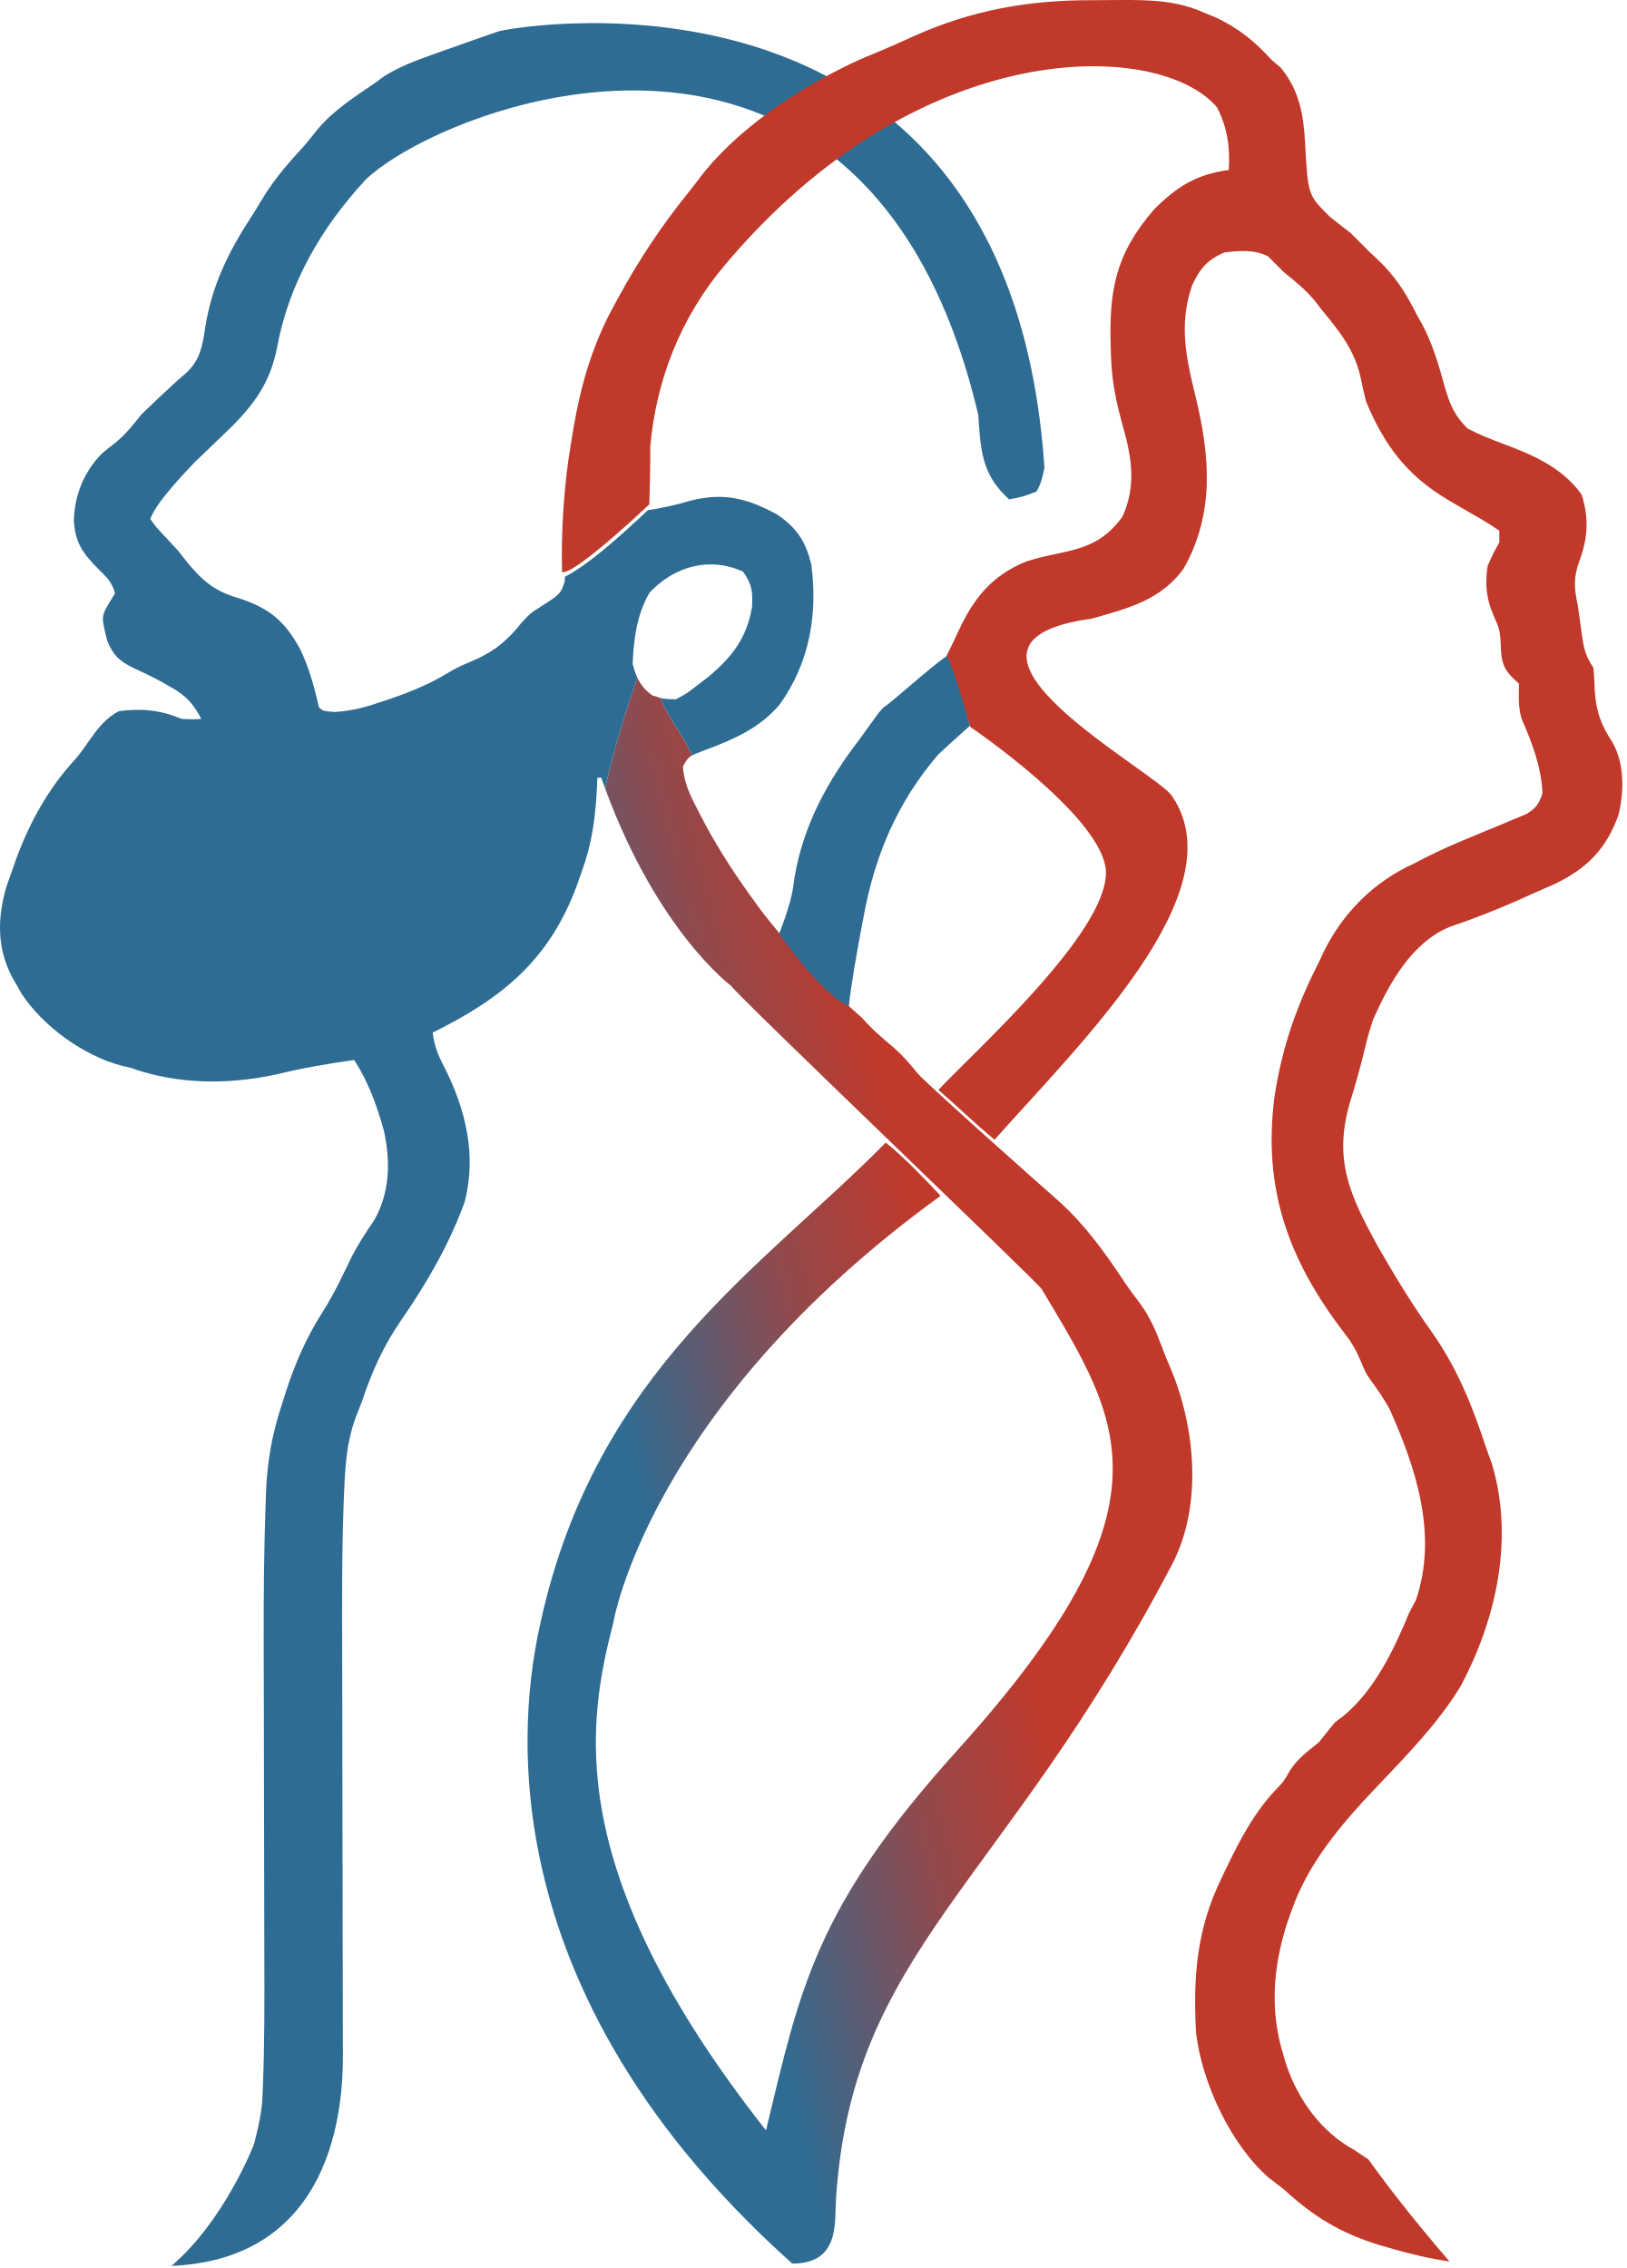
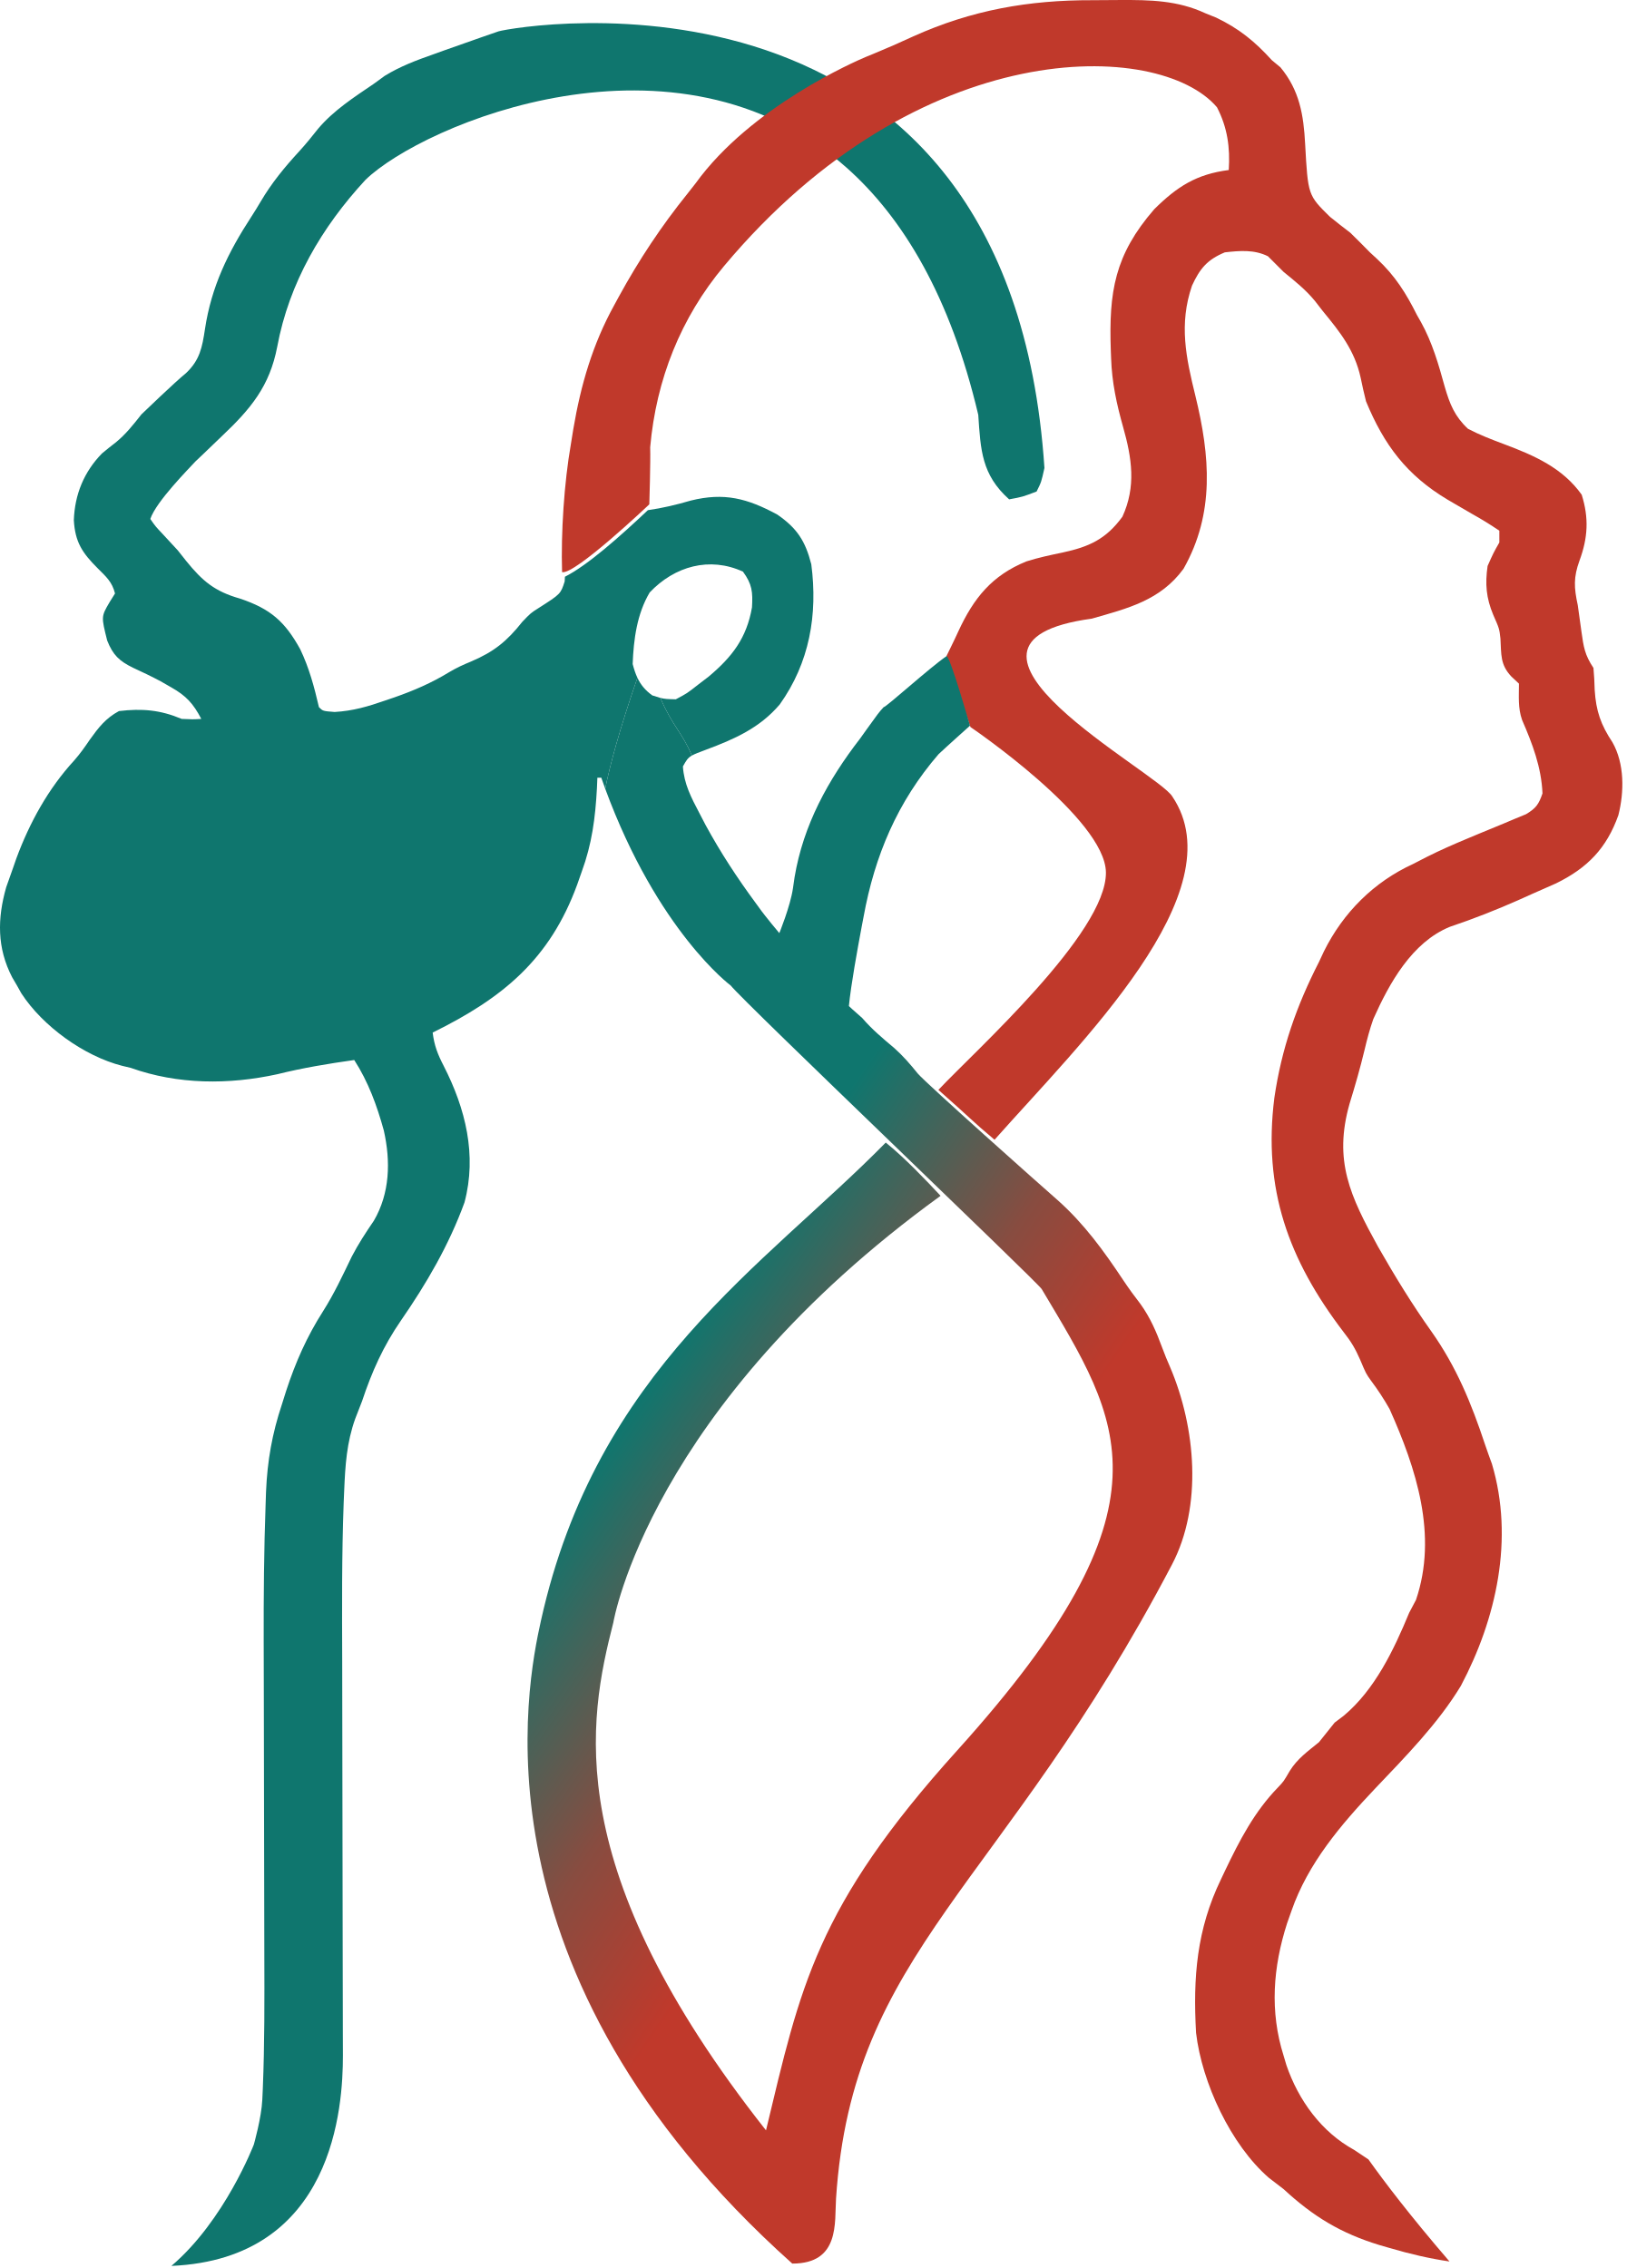
<svg xmlns="http://www.w3.org/2000/svg" width="100%" height="100%" viewBox="0 0 233 325" version="1.1" xml:space="preserve" style="fill-rule:evenodd;clip-rule:evenodd;stroke-linejoin:round;stroke-miterlimit:2;">
  <g transform="matrix(1,0,0,1,-265.7079,-0)">
    <path d="M414.951,184.729C414.359,183.734 372.384,143.708 370.392,141.223C370.392,141.223 359.94,133.475 352.412,113.019C353.088,109.693 354.408,104.684 357.026,97.124C357.486,98.1 358.127,98.908 359.155,99.648C359.668,99.815 360.016,99.928 360.311,100.006C362.033,104.03 363.49,105.033 364.823,108.272C364.227,108.61 364.029,108.964 363.544,109.831C363.71,112.364 364.73,114.272 365.897,116.503L366.813,118.263C368.936,122.155 371.307,125.786 373.938,129.355L374.816,130.561C375.546,131.527 381.372,139.061 389.235,145.883C390.609,147.488 392.201,148.821 393.817,150.177C395.089,151.315 396.116,152.501 397.184,153.829C398.44,155.303 414.768,169.826 417.234,171.983C421.025,175.362 423.824,179.227 426.629,183.448C427.421,184.632 428.23,185.75 429.103,186.872C430.509,188.832 431.376,190.859 432.208,193.117C432.56,194.069 432.939,195.01 433.353,195.935C437.038,204.611 437.986,215.854 433.612,224.195C409.283,270.598 387.812,279.475 385.482,315.05C385.258,318.469 386.067,324.378 379.212,324.367C332.596,282.674 341.217,241.202 343.204,232.247C351.19,196.243 375.27,181.386 392.603,163.727C395.217,165.809 398.529,169.279 400.457,171.359C358.713,201.617 353.579,232.493 353.579,232.493C349.974,246.585 345.863,267.766 375.448,305.276C380.372,284.789 382.542,273.327 402.843,250.831C434.704,215.527 426.276,203.772 414.951,184.729Z" style="fill:url(#_Linear1);" />
-     <path d="M302.074,307.307C302.074,307.307 303.171,303.468 303.287,300.878L303.359,299.298C303.62,292.904 303.598,286.51 303.577,280.112C303.57,277.836 303.566,275.561 303.563,273.286C303.557,268.045 303.544,262.804 303.532,257.563C303.52,252.754 303.51,247.945 303.505,243.136C303.502,240.534 303.494,237.933 303.485,235.331C303.471,228.708 303.521,222.094 303.763,215.475L303.821,213.748C304.005,209.355 304.698,205.419 306.098,201.233L306.703,199.31C308.052,195.198 309.665,191.537 311.991,187.896C313.579,185.392 314.812,182.746 316.097,180.077C317.039,178.264 318.112,176.617 319.266,174.933C321.568,170.987 321.692,166.427 320.695,161.997C319.707,158.42 318.476,155.031 316.457,151.898C312.731,152.424 309.083,153.026 305.431,153.935C298.456,155.462 291.183,155.427 284.433,153.022L283.215,152.732C277.761,151.341 271.821,147.057 268.763,142.338L268.14,141.223L267.447,140.038C265.269,135.834 265.318,131.642 266.595,127.142C266.911,126.214 267.239,125.289 267.578,124.369L268.052,123.006C269.952,117.871 272.625,113.008 276.341,108.967C277.173,108.025 277.864,107.044 278.568,106.004C279.821,104.26 280.82,102.943 282.747,101.896C286.054,101.501 288.672,101.725 291.736,103.019C293.316,103.09 293.316,103.09 294.546,103.019C293.395,100.819 292.385,99.706 290.226,98.489L288.726,97.629C287.416,96.932 286.096,96.299 284.749,95.68C282.792,94.718 281.887,93.868 281.062,91.783C280.205,88.357 280.205,88.357 281.378,86.34L282.185,85.041C281.767,83.369 280.915,82.647 279.692,81.424C277.486,79.218 276.467,77.675 276.286,74.542C276.412,70.876 277.736,67.613 280.32,64.975C280.972,64.429 281.636,63.897 282.313,63.382C283.742,62.214 284.831,60.821 285.971,59.377C285.971,59.377 290.757,54.759 292.369,53.456C294.334,51.588 294.672,49.805 295.072,47.156C295.995,41.056 298.376,36.18 301.735,31.024C302.19,30.322 302.629,29.609 303.052,28.887C304.638,26.196 306.498,23.938 308.613,21.642C309.56,20.601 310.426,19.535 311.295,18.429C313.532,15.793 316.427,13.937 319.266,12.004L320.818,10.871C323.078,9.486 325.376,8.632 327.869,7.755L329.237,7.26C330.592,6.773 331.951,6.296 333.312,5.824L334.66,5.348L335.969,4.895L337.124,4.494C340.087,3.647 410.337,-8.303 415.338,67.063C414.888,69.088 414.888,69.088 414.214,70.433C412.178,71.206 412.178,71.206 410.281,71.557C406.321,68.013 406.195,64.464 405.857,59.442C401.854,42.476 395.082,31.215 386.999,24.032C362.599,2.351 326.254,17.833 318.072,25.768C311.792,32.559 307.125,40.538 305.426,49.682C304.344,55.337 301.631,58.588 297.495,62.498C296.618,63.336 295.743,64.178 294.87,65.021L293.701,66.129C292.86,67.063 288.082,71.846 287.242,74.366C287.968,75.415 287.968,75.415 289.032,76.543L290.141,77.743L291.175,78.861L292.369,80.37C294.72,83.271 296.46,84.748 300.094,85.778C304.448,87.24 306.53,89.061 308.72,93.038C310.004,95.726 310.729,98.442 311.4,101.334C311.962,101.896 311.962,101.896 313.652,102.025C316.274,101.874 318.417,101.245 320.881,100.385L322.236,99.924C324.995,98.957 327.543,97.859 330.044,96.328C331.063,95.716 332.073,95.253 333.171,94.803C336.47,93.406 338.33,91.89 340.538,89.103C341.739,87.85 341.739,87.85 342.856,87.139C346.03,85.114 346.03,85.114 346.604,83.323C346.62,83.096 346.633,82.87 346.643,82.645C349.886,81.008 354.493,76.909 358.525,73.107C360.622,72.807 362.592,72.338 364.668,71.732C369.453,70.536 372.769,71.413 377.064,73.734C379.906,75.694 381.085,77.528 381.936,80.858C382.884,88.067 381.682,94.976 377.415,100.947C374.558,104.311 370.93,105.916 366.859,107.43C365.839,107.812 365.236,108.038 364.823,108.272C363.49,105.033 362.033,104.03 360.311,100.006C360.934,100.171 361.321,100.18 362.526,100.21C364.128,99.361 364.128,99.361 365.687,98.138L367.254,96.938C370.599,94.123 372.675,91.431 373.44,87.038C373.567,84.835 373.471,83.725 372.148,81.915C367.384,79.724 362.356,81.125 358.787,84.894C356.955,87.977 356.481,91.624 356.346,95.154C356.537,95.886 356.749,96.536 357.026,97.124C354.408,104.684 353.088,109.693 352.412,113.019C352.225,112.503 352.041,111.979 351.852,111.447L351.29,111.447L351.226,112.97C350.996,117.217 350.512,120.942 349.043,124.93L348.406,126.741C344.479,137.498 337.724,143.024 327.693,147.965C327.925,149.821 328.403,151.06 329.273,152.741C332.403,158.862 334.058,165.524 332.254,172.301C330.037,178.402 326.806,183.942 323.128,189.259C320.615,192.907 318.981,196.563 317.58,200.777C317.256,201.621 316.929,202.463 316.597,203.305C315.375,206.725 315.17,209.967 315.019,213.568L314.947,215.274C314.661,222.881 314.71,230.493 314.733,238.105C314.739,240.271 314.74,242.438 314.743,244.604C314.749,250.08 314.759,255.556 314.771,261.033C314.784,266.972 314.795,272.912 314.801,278.851C314.804,281.415 314.809,283.978 314.817,286.541C314.821,288.137 314.824,289.732 314.825,291.328C314.826,292.408 314.83,293.487 314.835,294.567C314.835,301.721 313.632,323.695 290.264,324.7C297.908,318.203 302.074,307.307 302.074,307.307Z" style="fill:rgb(46,108,147);" />
+     <path d="M302.074,307.307C302.074,307.307 303.171,303.468 303.287,300.878L303.359,299.298C303.62,292.904 303.598,286.51 303.577,280.112C303.57,277.836 303.566,275.561 303.563,273.286C303.557,268.045 303.544,262.804 303.532,257.563C303.52,252.754 303.51,247.945 303.505,243.136C303.502,240.534 303.494,237.933 303.485,235.331C303.471,228.708 303.521,222.094 303.763,215.475L303.821,213.748C304.005,209.355 304.698,205.419 306.098,201.233L306.703,199.31C308.052,195.198 309.665,191.537 311.991,187.896C313.579,185.392 314.812,182.746 316.097,180.077C317.039,178.264 318.112,176.617 319.266,174.933C321.568,170.987 321.692,166.427 320.695,161.997C319.707,158.42 318.476,155.031 316.457,151.898C312.731,152.424 309.083,153.026 305.431,153.935C298.456,155.462 291.183,155.427 284.433,153.022L283.215,152.732C277.761,151.341 271.821,147.057 268.763,142.338L268.14,141.223L267.447,140.038C265.269,135.834 265.318,131.642 266.595,127.142C266.911,126.214 267.239,125.289 267.578,124.369L268.052,123.006C269.952,117.871 272.625,113.008 276.341,108.967C277.173,108.025 277.864,107.044 278.568,106.004C279.821,104.26 280.82,102.943 282.747,101.896C286.054,101.501 288.672,101.725 291.736,103.019C293.316,103.09 293.316,103.09 294.546,103.019C293.395,100.819 292.385,99.706 290.226,98.489L288.726,97.629C287.416,96.932 286.096,96.299 284.749,95.68C282.792,94.718 281.887,93.868 281.062,91.783C280.205,88.357 280.205,88.357 281.378,86.34L282.185,85.041C281.767,83.369 280.915,82.647 279.692,81.424C277.486,79.218 276.467,77.675 276.286,74.542C276.412,70.876 277.736,67.613 280.32,64.975C280.972,64.429 281.636,63.897 282.313,63.382C283.742,62.214 284.831,60.821 285.971,59.377C285.971,59.377 290.757,54.759 292.369,53.456C294.334,51.588 294.672,49.805 295.072,47.156C295.995,41.056 298.376,36.18 301.735,31.024C302.19,30.322 302.629,29.609 303.052,28.887C304.638,26.196 306.498,23.938 308.613,21.642C309.56,20.601 310.426,19.535 311.295,18.429C313.532,15.793 316.427,13.937 319.266,12.004L320.818,10.871C323.078,9.486 325.376,8.632 327.869,7.755L329.237,7.26C330.592,6.773 331.951,6.296 333.312,5.824L334.66,5.348L335.969,4.895L337.124,4.494C340.087,3.647 410.337,-8.303 415.338,67.063C414.888,69.088 414.888,69.088 414.214,70.433C412.178,71.206 412.178,71.206 410.281,71.557C406.321,68.013 406.195,64.464 405.857,59.442C401.854,42.476 395.082,31.215 386.999,24.032C362.599,2.351 326.254,17.833 318.072,25.768C311.792,32.559 307.125,40.538 305.426,49.682C304.344,55.337 301.631,58.588 297.495,62.498C296.618,63.336 295.743,64.178 294.87,65.021L293.701,66.129C292.86,67.063 288.082,71.846 287.242,74.366C287.968,75.415 287.968,75.415 289.032,76.543L290.141,77.743L291.175,78.861L292.369,80.37C294.72,83.271 296.46,84.748 300.094,85.778C304.448,87.24 306.53,89.061 308.72,93.038C310.004,95.726 310.729,98.442 311.4,101.334C311.962,101.896 311.962,101.896 313.652,102.025C316.274,101.874 318.417,101.245 320.881,100.385L322.236,99.924C324.995,98.957 327.543,97.859 330.044,96.328C331.063,95.716 332.073,95.253 333.171,94.803C336.47,93.406 338.33,91.89 340.538,89.103C341.739,87.85 341.739,87.85 342.856,87.139C346.03,85.114 346.03,85.114 346.604,83.323C346.62,83.096 346.633,82.87 346.643,82.645C349.886,81.008 354.493,76.909 358.525,73.107C360.622,72.807 362.592,72.338 364.668,71.732C369.453,70.536 372.769,71.413 377.064,73.734C379.906,75.694 381.085,77.528 381.936,80.858C382.884,88.067 381.682,94.976 377.415,100.947C374.558,104.311 370.93,105.916 366.859,107.43C365.839,107.812 365.236,108.038 364.823,108.272C363.49,105.033 362.033,104.03 360.311,100.006C360.934,100.171 361.321,100.18 362.526,100.21C364.128,99.361 364.128,99.361 365.687,98.138L367.254,96.938C370.599,94.123 372.675,91.431 373.44,87.038C373.567,84.835 373.471,83.725 372.148,81.915C367.384,79.724 362.356,81.125 358.787,84.894C356.955,87.977 356.481,91.624 356.346,95.154C356.537,95.886 356.749,96.536 357.026,97.124C354.408,104.684 353.088,109.693 352.412,113.019C352.225,112.503 352.041,111.979 351.852,111.447L351.29,111.447L351.226,112.97C350.996,117.217 350.512,120.942 349.043,124.93L348.406,126.741C344.479,137.498 337.724,143.024 327.693,147.965C327.925,149.821 328.403,151.06 329.273,152.741C332.403,158.862 334.058,165.524 332.254,172.301C330.037,178.402 326.806,183.942 323.128,189.259C320.615,192.907 318.981,196.563 317.58,200.777C317.256,201.621 316.929,202.463 316.597,203.305C315.375,206.725 315.17,209.967 315.019,213.568L314.947,215.274C314.661,222.881 314.71,230.493 314.733,238.105C314.739,240.271 314.74,242.438 314.743,244.604C314.749,250.08 314.759,255.556 314.771,261.033C314.784,266.972 314.795,272.912 314.801,278.851C314.804,281.415 314.809,283.978 314.817,286.541C314.821,288.137 314.824,289.732 314.825,291.328C314.826,292.408 314.83,293.487 314.835,294.567C314.835,301.721 313.632,323.695 290.264,324.7C297.908,318.203 302.074,307.307 302.074,307.307Z" style="fill:rgb(15,118,110);" />
    <path d="M473.369,324.067C470.524,323.645 467.712,322.998 464.778,322.131L463.339,321.715C457.808,320.024 453.876,317.648 449.609,313.704C448.908,313.164 448.206,312.625 447.502,312.088C442.038,307.356 437.894,298.444 437.06,291.3C436.611,283.364 437.149,276.497 440.62,269.319L441.213,268.064C443.297,263.711 445.419,259.602 448.813,256.114C449.609,255.274 449.609,255.274 450.487,253.764C451.581,252.003 453.067,250.961 454.666,249.656C455.417,248.721 456.167,247.785 456.913,246.846L458.228,245.85C462.686,242.119 465.409,236.39 467.588,231.115L468.571,229.254C471.711,219.988 468.607,210.447 464.778,201.9C463.962,200.462 463.109,199.159 462.119,197.838C461.408,196.844 461.408,196.844 460.565,194.842C459.855,193.216 459.254,192.224 458.182,190.863C450.27,180.486 446.632,170.358 448.275,157.325C449.311,150.255 451.428,144.195 454.666,137.852L455.383,136.32C458.143,130.762 462.534,126.377 468.149,123.807L470.133,122.786C472.016,121.84 473.926,121.002 475.87,120.19L477.577,119.475C478.748,118.987 479.92,118.504 481.093,118.026L482.788,117.31L484.324,116.676C485.756,115.829 486.156,115.252 486.69,113.694C486.534,109.946 485.249,106.581 483.771,103.182C483.157,101.438 483.319,99.796 483.319,97.963L482.23,96.944C480.615,95.231 480.801,93.797 480.667,91.51C480.51,90.097 480.51,90.097 479.631,88.096C478.621,85.679 478.457,83.693 478.824,81.108C479.667,79.212 479.667,79.212 480.51,77.737L480.51,76.052C479.212,75.165 477.945,74.39 476.577,73.629C475.799,73.179 475.022,72.726 474.246,72.272L473.11,71.609C467.254,68.111 464.004,63.796 461.408,57.511C461.125,56.382 460.867,55.246 460.635,54.105C459.787,50.236 457.707,47.602 455.227,44.59L454.067,43.097C452.741,41.491 451.223,40.283 449.609,38.971L447.362,36.724C445.403,35.744 443.324,35.92 441.182,36.162C438.642,37.216 437.597,38.508 436.477,40.938C434.588,46.453 435.613,51.235 436.968,56.739C439.064,65.335 439.765,73.549 435.265,81.505C431.944,86.045 427.286,87.172 422.113,88.653C396.43,92.149 431.66,110.677 433.667,114.15C442.883,127.836 420.45,149.487 408.191,163.325C404.819,160.498 404.882,160.351 400.146,156.179C405.322,150.659 424.227,133.745 424.147,125.026C424.076,117.291 404.738,104.182 404.738,104.182L401.292,94.03C401.292,94.03 402.463,91.677 403.002,90.473C405.201,85.705 407.818,82.451 412.757,80.447C414.467,79.904 416.181,79.541 417.936,79.177C421.736,78.356 424.148,77.27 426.504,74.05C428.496,69.735 427.864,65.628 426.609,61.198C425.674,57.879 425.002,54.782 424.889,51.331L424.845,50.191C424.556,41.817 425.385,36.533 431.069,29.982C434.365,26.717 437.124,24.96 441.744,24.364C441.95,21.137 441.563,18.282 440.058,15.375C431.829,5.672 397.392,4.724 369.435,38.126C363.23,45.54 359.716,54.38 358.855,64.093C358.921,66.156 358.731,72.272 358.731,72.272C358.731,72.272 348.036,82.428 346.233,81.984C346.058,76.365 346.528,69.162 347.498,63.621L347.846,61.464C348.922,55.136 350.603,49.34 353.712,43.711L354.379,42.482C357.253,37.237 360.458,32.388 364.212,27.735L365.36,26.271C373.309,15.254 388.33,8.756 389.705,8.176L390.829,7.715C392.745,6.926 394.637,6.098 396.517,5.226C404.929,1.433 413.083,0.002 422.242,0.028C423.556,0.03 424.87,0.017 426.184,0.002C430.481,-0.016 434.404,0.049 438.373,1.891L439.957,2.531C443.24,4.112 445.491,5.946 447.924,8.633L449.152,9.651C451.877,12.939 452.471,16.471 452.687,20.624C453.091,27.971 453.091,27.971 456.246,31.07C457.205,31.847 458.176,32.608 459.16,33.353C460.106,34.279 461.043,35.215 461.969,36.162L463.005,37.119C465.575,39.519 467.147,42.022 468.711,45.151L469.284,46.156C470.904,49.086 471.802,52.206 472.686,55.42C473.403,57.901 474.117,59.674 476.015,61.444C477.695,62.326 479.437,62.993 481.212,63.656C485.515,65.274 489.571,67.04 492.308,70.89C493.356,74.232 493.203,77.06 491.992,80.336C491.122,82.725 491.199,84.2 491.746,86.726C491.924,87.99 492.099,89.254 492.273,90.519C492.578,92.72 492.748,93.847 493.993,95.716C494.089,96.766 494.143,97.821 494.169,98.876C494.363,101.905 495.047,103.855 496.715,106.371C498.454,109.431 498.408,113.478 497.562,116.817C495.877,121.549 493.142,124.377 488.63,126.587C487.472,127.109 486.31,127.622 485.145,128.126L483.406,128.908C480.125,130.367 476.826,131.667 473.422,132.81C467.978,135.036 464.744,140.891 462.452,146.031C461.937,147.496 461.553,148.948 461.197,150.458C460.574,153.057 459.843,155.595 459.055,158.148C456.721,166.348 459.152,171.423 463.137,178.659C465.514,182.824 467.999,186.897 470.783,190.804C474.386,195.916 476.502,201.099 478.463,207.006C478.775,207.935 479.111,208.857 479.449,209.777C482.638,220.495 480.097,231.943 474.996,241.579C471.709,247.011 467.053,251.728 462.7,256.308C457.821,261.462 453.091,267.013 450.733,273.814L450.103,275.596C448.082,281.889 447.593,288.24 449.609,294.602L450.006,295.94C451.734,300.973 455.016,305.511 459.722,308.085L461.754,309.44C463.951,312.531 467.617,317.379 473.369,324.067Z" style="fill:rgb(192,57,43);" />
    <g transform="matrix(0.561825,0,0,0.561825,400.1686,94.02992)">
-       <path d="M2.053,-0.026C3.043,0.304 8.019,17.723 8.019,17.723C8.019,17.723 1.704,23.372 0,25C-10.5,37.161 -16.283,50.878 -19.125,66.5C-19.294,67.386 -19.463,68.271 -19.637,69.184C-20.68,74.776 -22.308,83.635 -22.872,89.296C-29.974,86.235 -40.652,70.757 -40.652,70.757C-40.652,70.757 -37.804,63.839 -37.125,59.188C-36.991,58.265 -36.856,57.342 -36.718,56.391C-34.479,43.036 -28.218,31.643 -20,21C-19.439,20.215 -18.879,19.43 -18.301,18.621C-15.292,14.432 -15.292,14.432 -14,13C-13.34,13 -2.313,2.961 2.053,-0.026Z" style="fill:rgb(46,108,147);fill-rule:nonzero;" />
+       <path d="M2.053,-0.026C3.043,0.304 8.019,17.723 8.019,17.723C8.019,17.723 1.704,23.372 0,25C-10.5,37.161 -16.283,50.878 -19.125,66.5C-19.294,67.386 -19.463,68.271 -19.637,69.184C-20.68,74.776 -22.308,83.635 -22.872,89.296C-29.974,86.235 -40.652,70.757 -40.652,70.757C-40.652,70.757 -37.804,63.839 -37.125,59.188C-36.991,58.265 -36.856,57.342 -36.718,56.391C-34.479,43.036 -28.218,31.643 -20,21C-19.439,20.215 -18.879,19.43 -18.301,18.621C-15.292,14.432 -15.292,14.432 -14,13C-13.34,13 -2.313,2.961 2.053,-0.026Z" style="fill:rgb(15,118,110);fill-rule:nonzero;" />
    </g>
  </g>
  <defs>
-     <linearGradient id="_Linear1" x1="0" y1="0" x2="1" y2="0" gradientUnits="userSpaceOnUse" gradientTransform="matrix(48,-12,12,48,361,231)">
-       <stop offset="0" style="stop-color:rgb(46,108,147);stop-opacity:1" />
-       <stop offset="0.58" style="stop-color:rgb(146,73,76);stop-opacity:1" />
+     <linearGradient id="_Linear1" x1="0" y1="0" x2="1" y2="0" gradientUnits="userSpaceOnUse" gradientTransform="matrix(44,30,-30,44,365,189)">
+       <stop offset="0" style="stop-color:rgb(15,118,110);stop-opacity:1" />
+       <stop offset="0.58" style="stop-color:rgb(136,76,64);stop-opacity:1" />
      <stop offset="1" style="stop-color:rgb(192,57,43);stop-opacity:1" />
    </linearGradient>
  </defs>
</svg>
